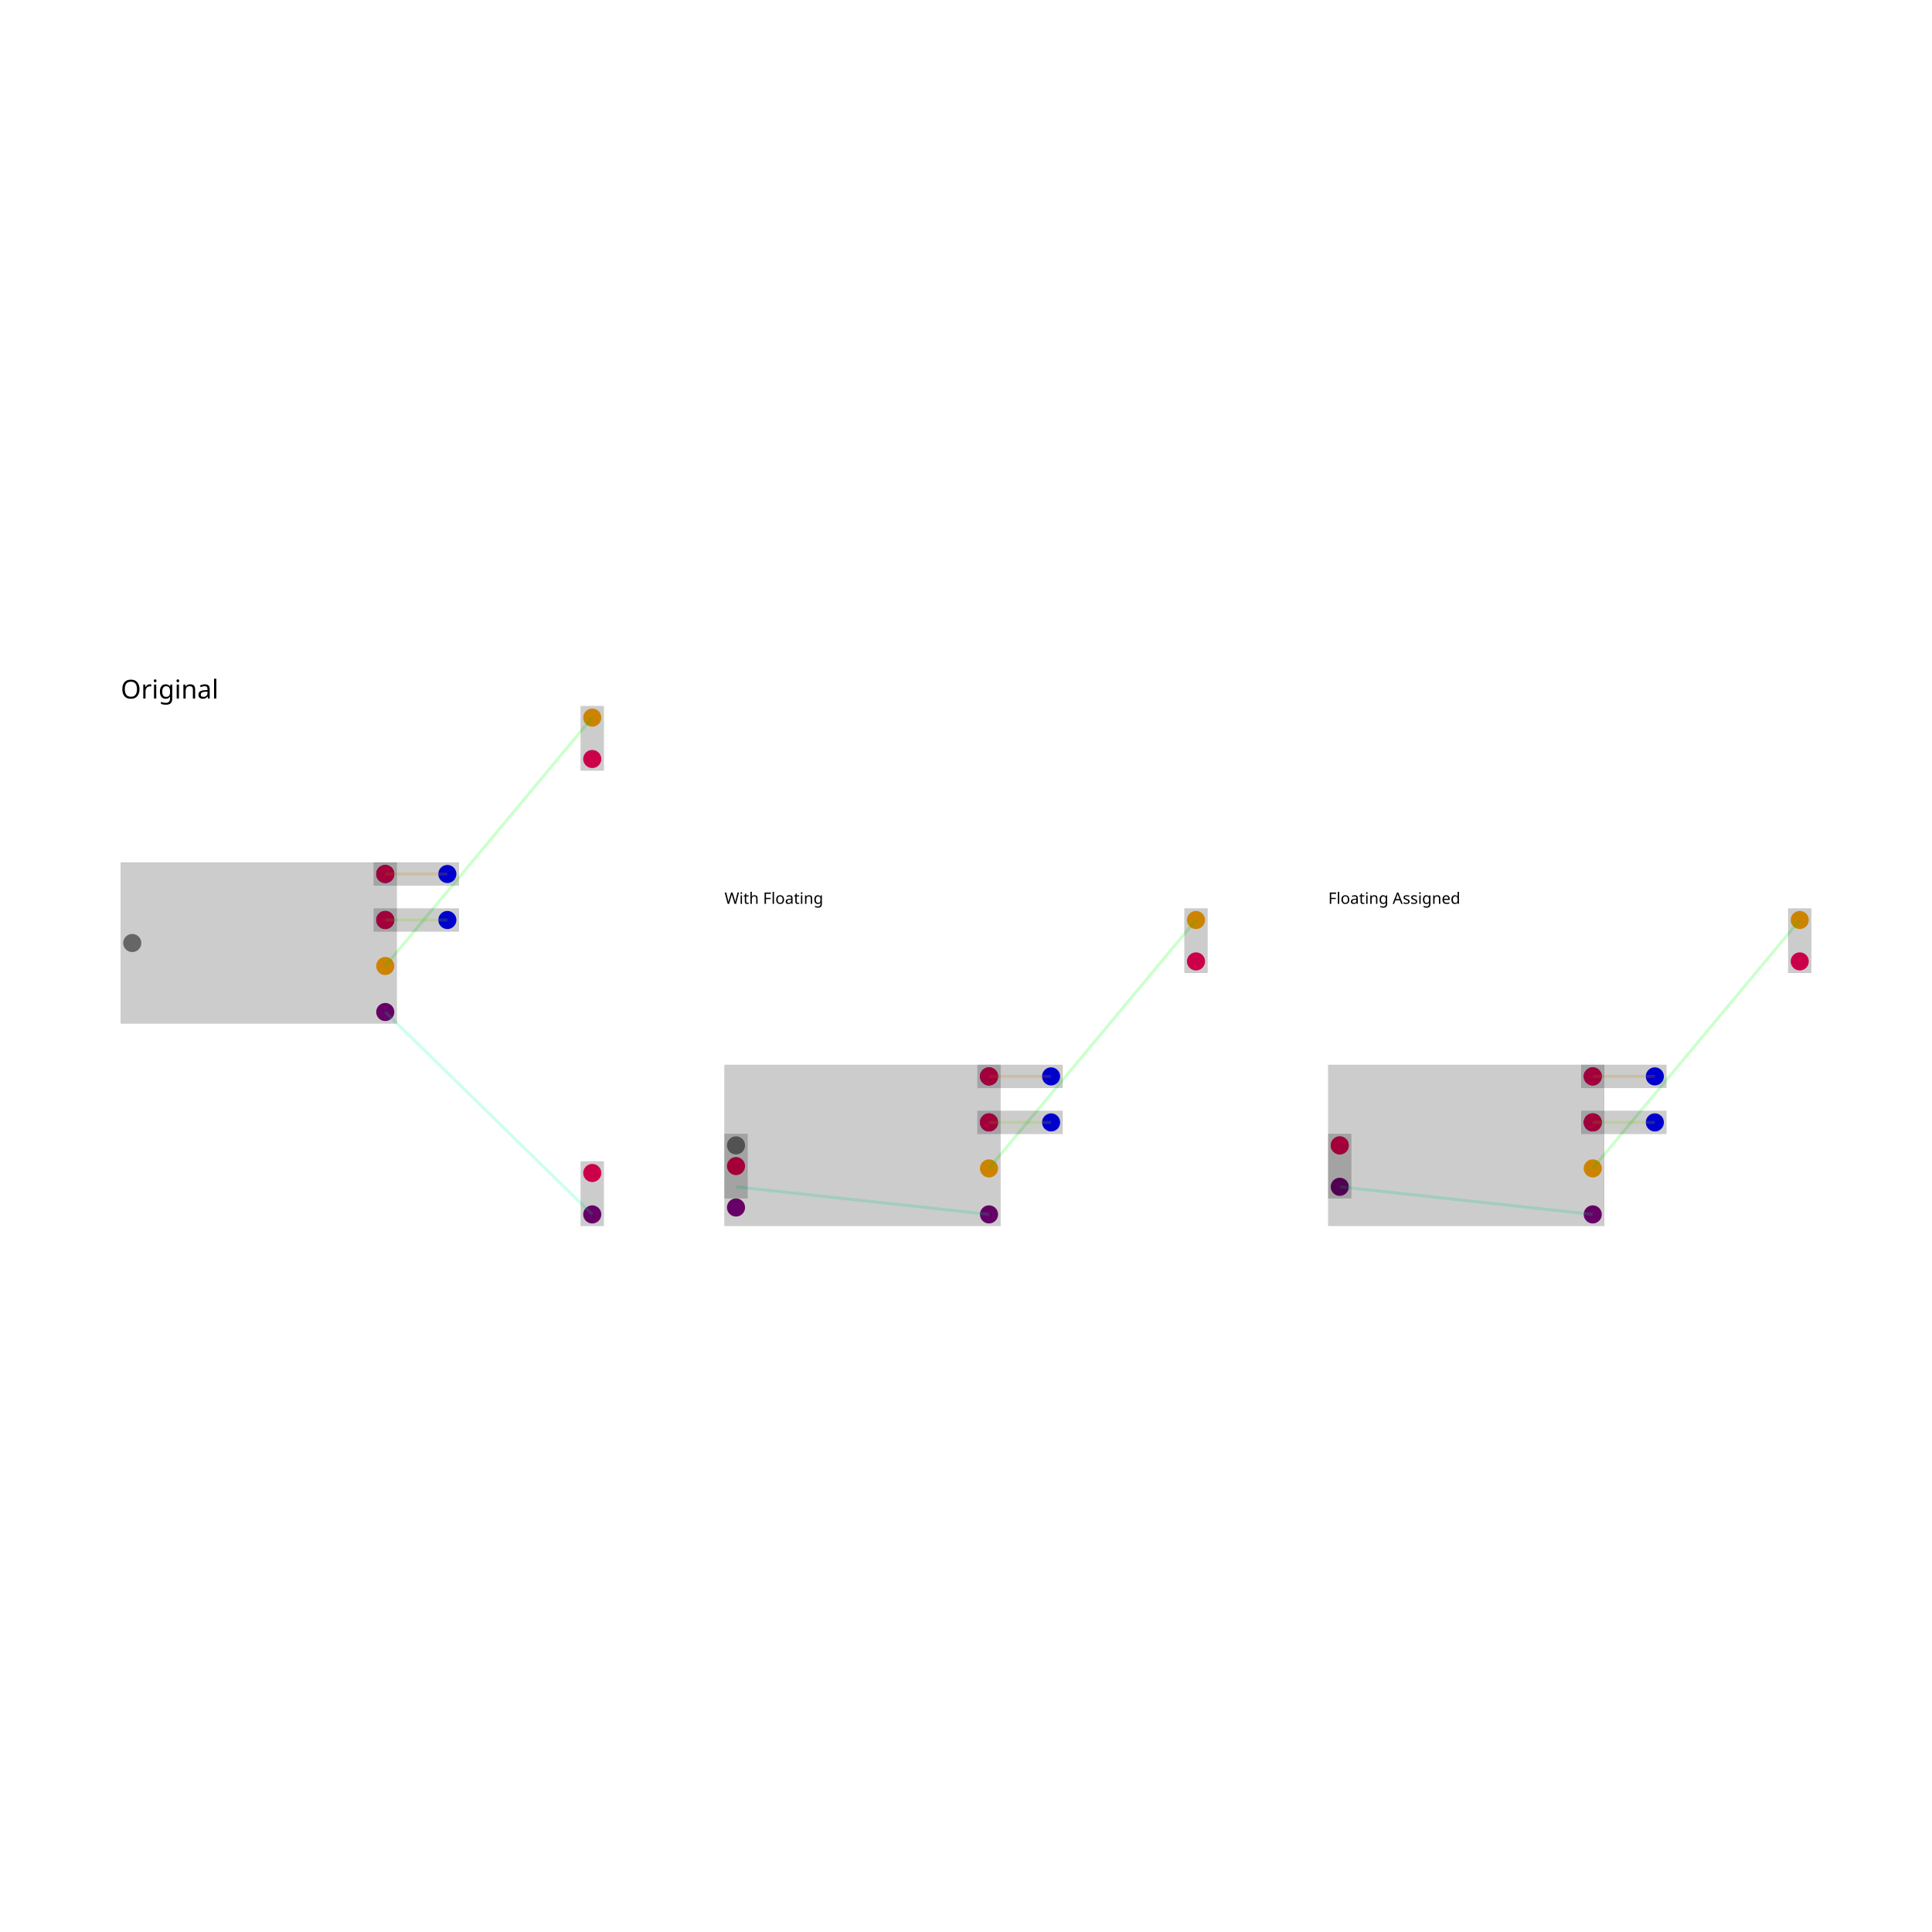
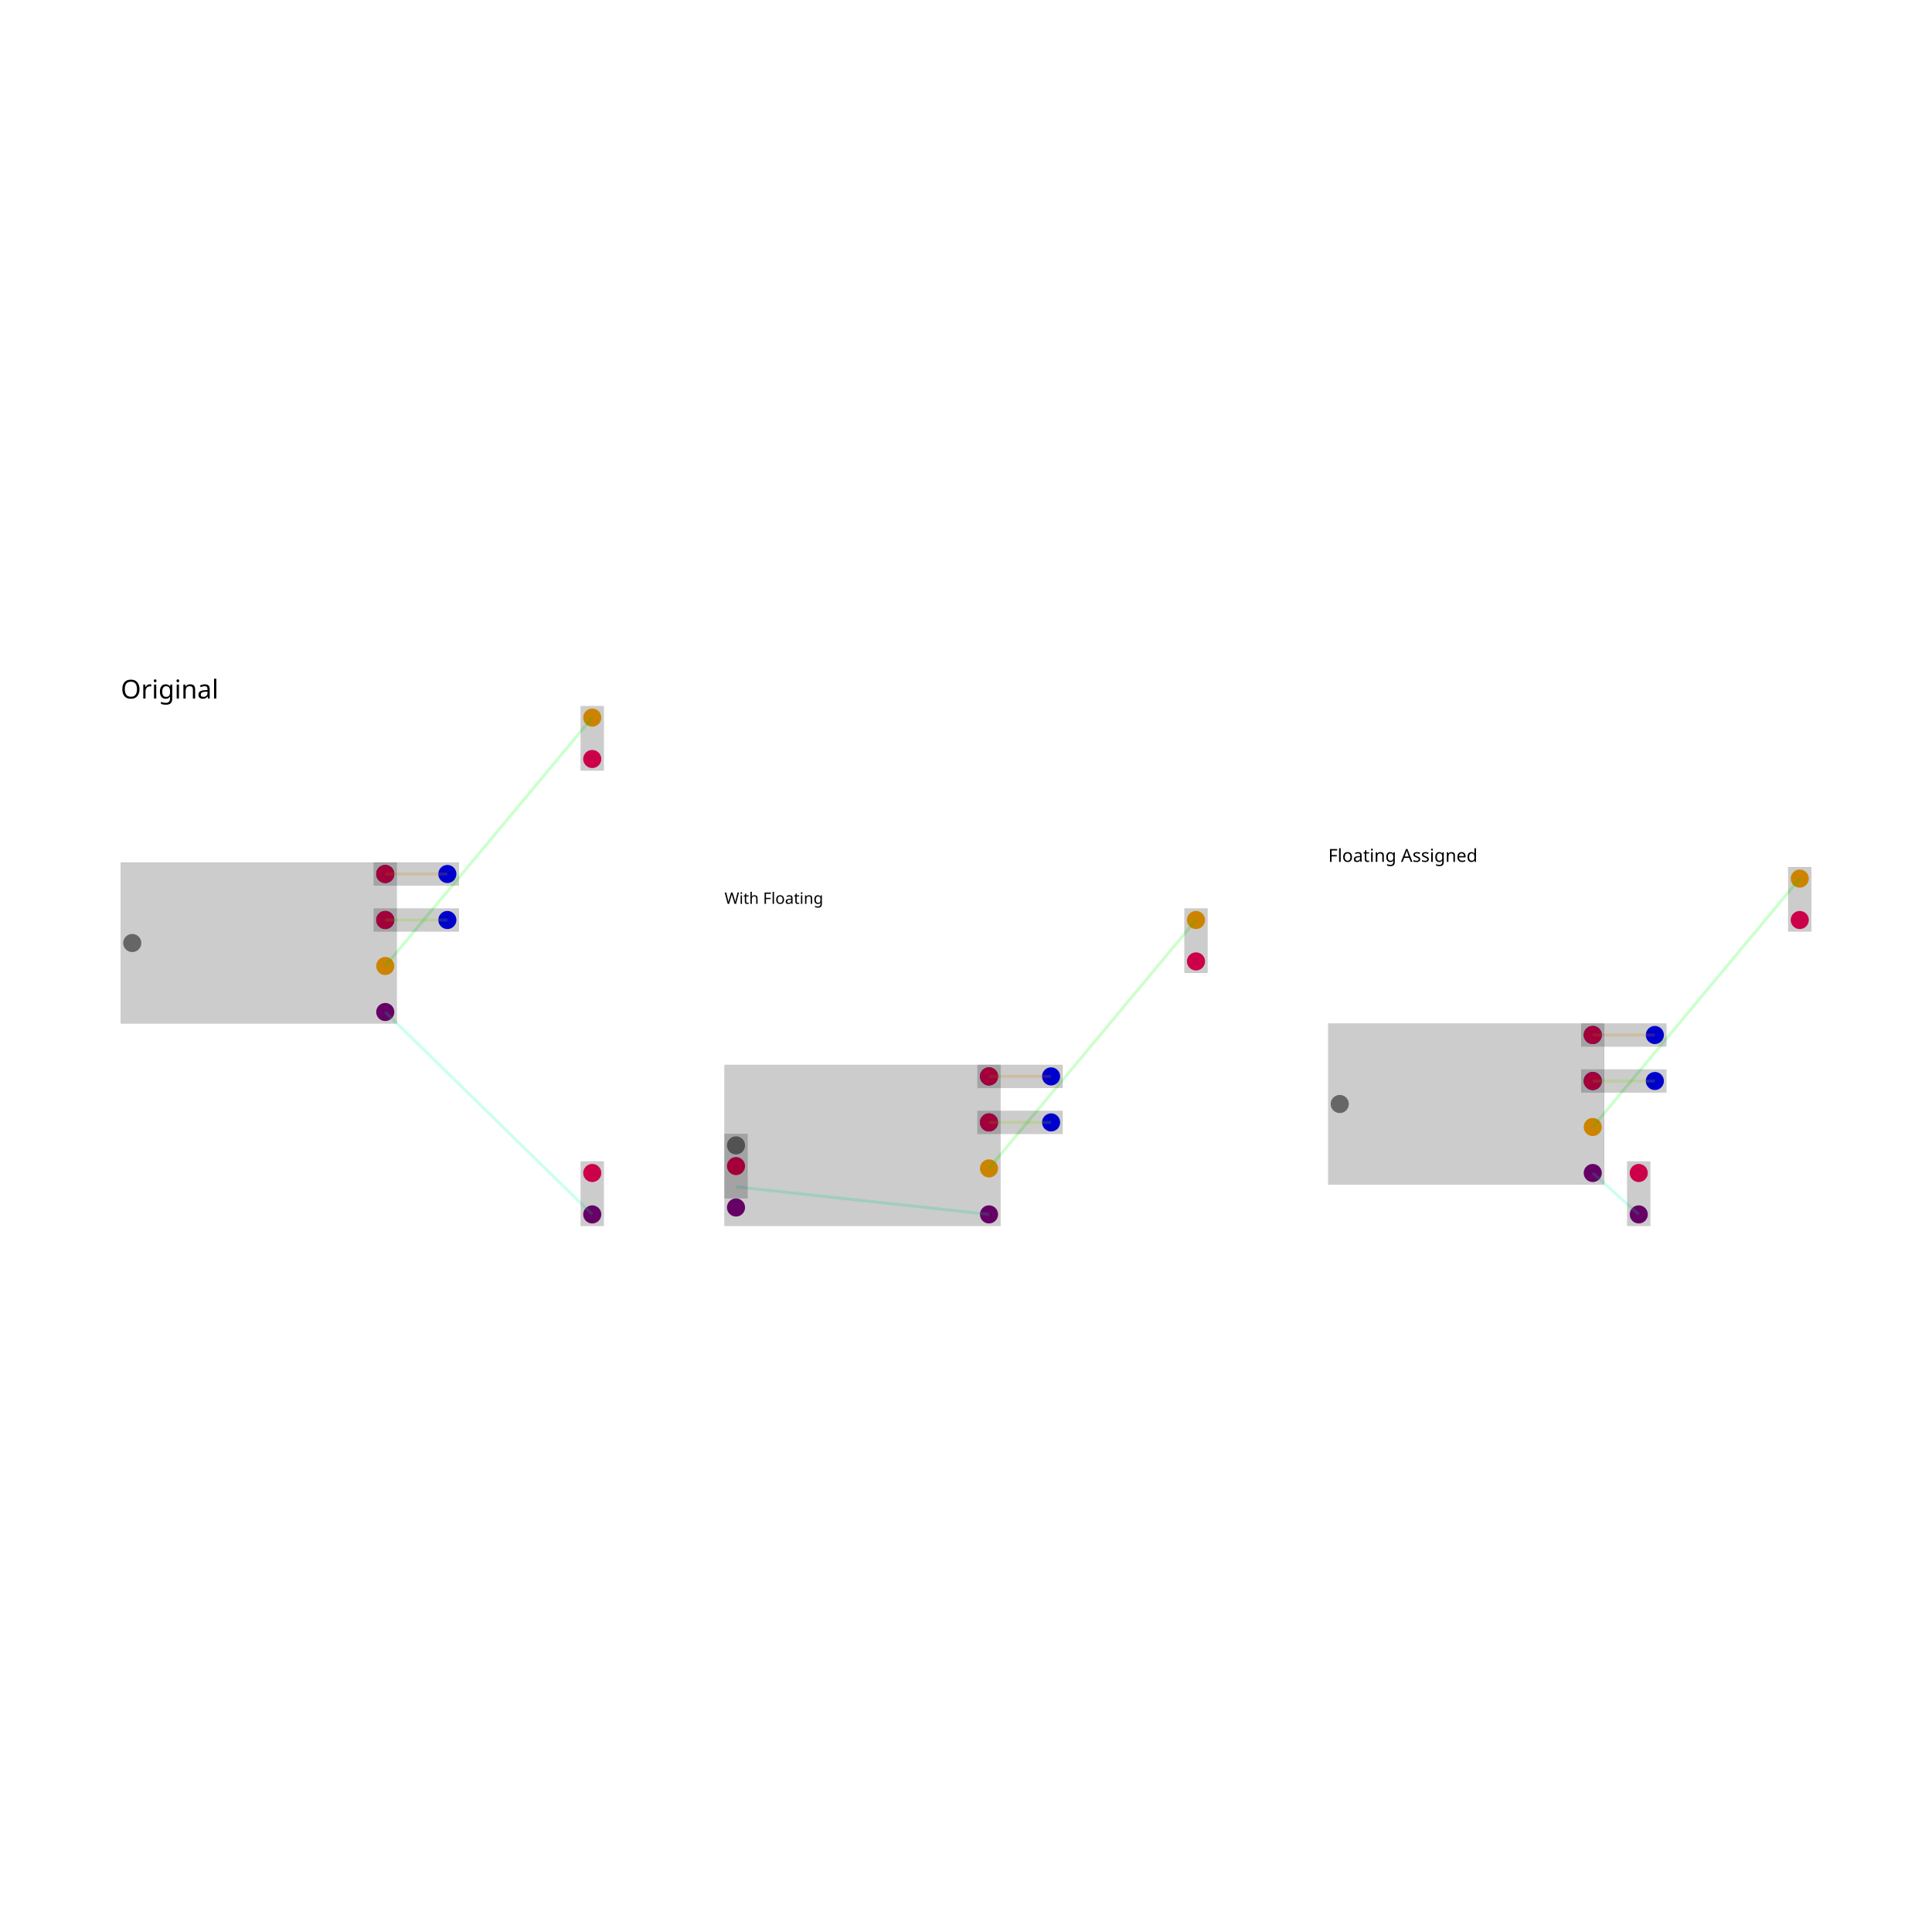
<svg xmlns="http://www.w3.org/2000/svg" width="640" height="640" viewBox="0 0 640 640">
  <rect width="100%" height="100%" fill="white" />
  <g>
    <circle data-type="point" data-label="schematic_component_0_center component_center center_schematic_component_0" data-x="0" data-y="0" cx="43.81" cy="312.381" r="3" fill="gray" />
  </g>
  <g>
    <circle data-type="point" data-label="schematic_port_0 normal unnamedsubcircuit13_connectivity_net0" data-x="1.1" data-y="0.30000000000000004" cx="127.619" cy="289.524" r="3" fill="blue" />
  </g>
  <g>
    <circle data-type="point" data-label="schematic_port_1 normal unnamedsubcircuit13_connectivity_net1" data-x="1.1" data-y="0.09999999999999998" cx="127.619" cy="304.762" r="3" fill="blue" />
  </g>
  <g>
    <circle data-type="point" data-label="schematic_port_2 vcc unnamedsubcircuit13_connectivity_net2" data-x="1.1" data-y="-0.10000000000000003" cx="127.619" cy="320" r="3" fill="orange" />
  </g>
  <g>
    <circle data-type="point" data-label="schematic_port_3 gnd unnamedsubcircuit13_connectivity_net3" data-x="1.1" data-y="-0.30000000000000004" cx="127.619" cy="335.238" r="3" fill="purple" />
  </g>
  <g>
    <circle data-type="point" data-label="schematic_net_label_0_pin gnd unnamedsubcircuit13_connectivity_net3" data-x="2" data-y="-1.18" cx="196.19" cy="402.286" r="3" fill="purple" />
  </g>
  <g>
    <circle data-type="point" data-label="schematic_net_label_0_center netlabel_center schematic_net_label_0_center" data-x="2" data-y="-1" cx="196.19" cy="388.571" r="3" fill="hsl(338.4, 100%, 50%, 1)" />
  </g>
  <g>
    <circle data-type="point" data-label="schematic_net_label_1_pin vcc unnamedsubcircuit13_connectivity_net2" data-x="2" data-y="0.98" cx="196.19" cy="237.714" r="3" fill="orange" />
  </g>
  <g>
    <circle data-type="point" data-label="schematic_net_label_1_center netlabel_center schematic_net_label_1_center" data-x="2" data-y="0.8" cx="196.19" cy="251.429" r="3" fill="hsl(338.4, 100%, 50%, 1)" />
  </g>
  <g>
    <circle data-type="point" data-label="schematic_net_label_2_pin normal unnamedsubcircuit13_connectivity_net0" data-x="1.37" data-y="0.30000000000000004" cx="148.19" cy="289.524" r="3" fill="blue" />
  </g>
  <g>
    <circle data-type="point" data-label="schematic_net_label_2_center netlabel_center schematic_net_label_2_center" data-x="1.1" data-y="0.30000000000000004" cx="127.619" cy="289.524" r="3" fill="hsl(338.4, 100%, 50%, 1)" />
  </g>
  <g>
    <circle data-type="point" data-label="schematic_net_label_3_pin normal unnamedsubcircuit13_connectivity_net1" data-x="1.37" data-y="0.09999999999999998" cx="148.19" cy="304.762" r="3" fill="blue" />
  </g>
  <g>
    <circle data-type="point" data-label="schematic_net_label_3_center netlabel_center schematic_net_label_3_center" data-x="1.1" data-y="0.09999999999999998" cx="127.619" cy="304.762" r="3" fill="hsl(338.4, 100%, 50%, 1)" />
  </g>
  <g>
    <circle data-type="point" data-label="schematic_component_0_center component_center center_schematic_component_0" data-x="2.625" data-y="-0.8799999999999997" cx="243.81" cy="379.429" r="3" fill="gray" />
  </g>
  <g>
    <circle data-type="point" data-label="schematic_port_0 normal unnamedsubcircuit13_connectivity_net0" data-x="3.725" data-y="-0.5799999999999996" cx="327.619" cy="356.571" r="3" fill="blue" />
  </g>
  <g>
    <circle data-type="point" data-label="schematic_port_1 normal unnamedsubcircuit13_connectivity_net1" data-x="3.725" data-y="-0.7799999999999997" cx="327.619" cy="371.81" r="3" fill="blue" />
  </g>
  <g>
    <circle data-type="point" data-label="schematic_port_2 vcc unnamedsubcircuit13_connectivity_net2" data-x="3.725" data-y="-0.9799999999999998" cx="327.619" cy="387.048" r="3" fill="orange" />
  </g>
  <g>
    <circle data-type="point" data-label="schematic_port_3 gnd unnamedsubcircuit13_connectivity_net3" data-x="3.725" data-y="-1.1799999999999997" cx="327.619" cy="402.286" r="3" fill="purple" />
  </g>
  <g>
    <circle data-type="point" data-label="schematic_net_label_0_pin gnd unnamedsubcircuit13_connectivity_net3" data-x="2.625" data-y="-1.1499999999999995" cx="243.81" cy="400" r="3" fill="purple" />
  </g>
  <g>
    <circle data-type="point" data-label="schematic_net_label_0_center netlabel_center schematic_net_label_0_center" data-x="2.625" data-y="-0.9699999999999996" cx="243.81" cy="386.286" r="3" fill="hsl(338.4, 100%, 50%, 1)" />
  </g>
  <g>
    <circle data-type="point" data-label="schematic_net_label_1_pin vcc unnamedsubcircuit13_connectivity_net2" data-x="4.625" data-y="0.10000000000000031" cx="396.19" cy="304.762" r="3" fill="orange" />
  </g>
  <g>
    <circle data-type="point" data-label="schematic_net_label_1_center netlabel_center schematic_net_label_1_center" data-x="4.625" data-y="-0.07999999999999963" cx="396.19" cy="318.476" r="3" fill="hsl(338.4, 100%, 50%, 1)" />
  </g>
  <g>
    <circle data-type="point" data-label="schematic_net_label_2_pin normal unnamedsubcircuit13_connectivity_net0" data-x="3.995" data-y="-0.5799999999999996" cx="348.19" cy="356.571" r="3" fill="blue" />
  </g>
  <g>
    <circle data-type="point" data-label="schematic_net_label_2_center netlabel_center schematic_net_label_2_center" data-x="3.725" data-y="-0.5799999999999996" cx="327.619" cy="356.571" r="3" fill="hsl(338.4, 100%, 50%, 1)" />
  </g>
  <g>
    <circle data-type="point" data-label="schematic_net_label_3_pin normal unnamedsubcircuit13_connectivity_net1" data-x="3.995" data-y="-0.7799999999999997" cx="348.19" cy="371.81" r="3" fill="blue" />
  </g>
  <g>
    <circle data-type="point" data-label="schematic_net_label_3_center netlabel_center schematic_net_label_3_center" data-x="3.725" data-y="-0.7799999999999997" cx="327.619" cy="371.81" r="3" fill="hsl(338.4, 100%, 50%, 1)" />
  </g>
  <g>
-     <circle data-type="point" data-label="schematic_component_0_center component_center center_schematic_component_0" data-x="5.249999999999999" data-y="-0.8799999999999997" cx="443.81" cy="379.429" r="3" fill="gray" />
-   </g>
-   <g>
-     <circle data-type="point" data-label="schematic_port_0 normal unnamedsubcircuit13_connectivity_net0" data-x="6.35" data-y="-0.5799999999999996" cx="527.619" cy="356.571" r="3" fill="blue" />
-   </g>
-   <g>
-     <circle data-type="point" data-label="schematic_port_1 normal unnamedsubcircuit13_connectivity_net1" data-x="6.35" data-y="-0.7799999999999997" cx="527.619" cy="371.81" r="3" fill="blue" />
-   </g>
-   <g>
-     <circle data-type="point" data-label="schematic_port_2 vcc unnamedsubcircuit13_connectivity_net2" data-x="6.35" data-y="-0.9799999999999998" cx="527.619" cy="387.048" r="3" fill="orange" />
-   </g>
-   <g>
-     <circle data-type="point" data-label="schematic_port_3 gnd unnamedsubcircuit13_connectivity_net3" data-x="6.35" data-y="-1.1799999999999997" cx="527.619" cy="402.286" r="3" fill="purple" />
-   </g>
-   <g>
-     <circle data-type="point" data-label="schematic_net_label_0_pin gnd unnamedsubcircuit13_connectivity_net3" data-x="5.249999999999999" data-y="-1.0599999999999996" cx="443.81" cy="393.143" r="3" fill="purple" />
-   </g>
-   <g>
-     <circle data-type="point" data-label="schematic_net_label_0_center netlabel_center schematic_net_label_0_center" data-x="5.249999999999999" data-y="-0.8799999999999997" cx="443.81" cy="379.429" r="3" fill="hsl(338.4, 100%, 50%, 1)" />
-   </g>
-   <g>
-     <circle data-type="point" data-label="schematic_net_label_1_pin vcc unnamedsubcircuit13_connectivity_net2" data-x="7.249999999999999" data-y="0.10000000000000031" cx="596.19" cy="304.762" r="3" fill="orange" />
-   </g>
-   <g>
-     <circle data-type="point" data-label="schematic_net_label_1_center netlabel_center schematic_net_label_1_center" data-x="7.249999999999999" data-y="-0.07999999999999963" cx="596.19" cy="318.476" r="3" fill="hsl(338.4, 100%, 50%, 1)" />
-   </g>
-   <g>
-     <circle data-type="point" data-label="schematic_net_label_2_pin normal unnamedsubcircuit13_connectivity_net0" data-x="6.619999999999999" data-y="-0.5799999999999996" cx="548.19" cy="356.571" r="3" fill="blue" />
-   </g>
-   <g>
-     <circle data-type="point" data-label="schematic_net_label_2_center netlabel_center schematic_net_label_2_center" data-x="6.35" data-y="-0.5799999999999996" cx="527.619" cy="356.571" r="3" fill="hsl(338.4, 100%, 50%, 1)" />
-   </g>
-   <g>
-     <circle data-type="point" data-label="schematic_net_label_3_pin normal unnamedsubcircuit13_connectivity_net1" data-x="6.619999999999999" data-y="-0.7799999999999997" cx="548.19" cy="371.81" r="3" fill="blue" />
-   </g>
-   <g>
-     <circle data-type="point" data-label="schematic_net_label_3_center netlabel_center schematic_net_label_3_center" data-x="6.35" data-y="-0.7799999999999997" cx="527.619" cy="371.81" r="3" fill="hsl(338.4, 100%, 50%, 1)" />
+     <circle data-type="point" data-label="schematic_component_0_center component_center center_schematic_component_0" data-x="5.249999999999999" data-y="-0.6999999999999997" cx="443.81" cy="365.714" r="3" fill="gray" />
+   </g>
+   <g>
+     <circle data-type="point" data-label="schematic_port_0 normal unnamedsubcircuit13_connectivity_net0" data-x="6.35" data-y="-0.3999999999999997" cx="527.619" cy="342.857" r="3" fill="blue" />
+   </g>
+   <g>
+     <circle data-type="point" data-label="schematic_port_1 normal unnamedsubcircuit13_connectivity_net1" data-x="6.35" data-y="-0.5999999999999998" cx="527.619" cy="358.095" r="3" fill="blue" />
+   </g>
+   <g>
+     <circle data-type="point" data-label="schematic_port_2 vcc unnamedsubcircuit13_connectivity_net2" data-x="6.35" data-y="-0.7999999999999998" cx="527.619" cy="373.333" r="3" fill="orange" />
+   </g>
+   <g>
+     <circle data-type="point" data-label="schematic_port_3 gnd unnamedsubcircuit13_connectivity_net3" data-x="6.35" data-y="-0.9999999999999998" cx="527.619" cy="388.571" r="3" fill="purple" />
+   </g>
+   <g>
+     <circle data-type="point" data-label="schematic_net_label_0_pin gnd unnamedsubcircuit13_connectivity_net3" data-x="6.549999999999999" data-y="-1.1799999999999997" cx="542.857" cy="402.286" r="3" fill="purple" />
+   </g>
+   <g>
+     <circle data-type="point" data-label="schematic_net_label_0_center netlabel_center schematic_net_label_0_center" data-x="6.549999999999999" data-y="-0.9999999999999998" cx="542.857" cy="388.571" r="3" fill="hsl(338.4, 100%, 50%, 1)" />
+   </g>
+   <g>
+     <circle data-type="point" data-label="schematic_net_label_1_pin vcc unnamedsubcircuit13_connectivity_net2" data-x="7.249999999999999" data-y="0.28000000000000025" cx="596.19" cy="291.048" r="3" fill="orange" />
+   </g>
+   <g>
+     <circle data-type="point" data-label="schematic_net_label_1_center netlabel_center schematic_net_label_1_center" data-x="7.249999999999999" data-y="0.10000000000000031" cx="596.19" cy="304.762" r="3" fill="hsl(338.4, 100%, 50%, 1)" />
+   </g>
+   <g>
+     <circle data-type="point" data-label="schematic_net_label_2_pin normal unnamedsubcircuit13_connectivity_net0" data-x="6.619999999999999" data-y="-0.3999999999999997" cx="548.19" cy="342.857" r="3" fill="blue" />
+   </g>
+   <g>
+     <circle data-type="point" data-label="schematic_net_label_2_center netlabel_center schematic_net_label_2_center" data-x="6.35" data-y="-0.3999999999999997" cx="527.619" cy="342.857" r="3" fill="hsl(338.4, 100%, 50%, 1)" />
+   </g>
+   <g>
+     <circle data-type="point" data-label="schematic_net_label_3_pin normal unnamedsubcircuit13_connectivity_net1" data-x="6.619999999999999" data-y="-0.5999999999999998" cx="548.19" cy="358.095" r="3" fill="blue" />
+   </g>
+   <g>
+     <circle data-type="point" data-label="schematic_net_label_3_center netlabel_center schematic_net_label_3_center" data-x="6.35" data-y="-0.5999999999999998" cx="527.619" cy="358.095" r="3" fill="hsl(338.4, 100%, 50%, 1)" />
  </g>
  <g>
    <polyline data-points="1.1,0.30000000000000004 1.37,0.30000000000000004" data-type="line" data-label="" points="127.619,289.524 148.19,289.524" fill="none" stroke="hsl(40, 100%, 50%, 0.2)" stroke-width="1" />
  </g>
  <g>
    <polyline data-points="1.1,0.09999999999999998 1.37,0.09999999999999998" data-type="line" data-label="" points="127.619,304.762 148.19,304.762" fill="none" stroke="hsl(80, 100%, 50%, 0.2)" stroke-width="1" />
  </g>
  <g>
    <polyline data-points="1.1,-0.10000000000000003 2,0.98" data-type="line" data-label="" points="127.619,320 196.19,237.714" fill="none" stroke="hsl(120, 100%, 50%, 0.2)" stroke-width="1" />
  </g>
  <g>
    <polyline data-points="1.1,-0.30000000000000004 2,-1.18" data-type="line" data-label="" points="127.619,335.238 196.19,402.286" fill="none" stroke="hsl(160, 100%, 50%, 0.2)" stroke-width="1" />
  </g>
  <g>
    <polyline data-points="3.725,-0.5799999999999996 3.995,-0.5799999999999996" data-type="line" data-label="" points="327.619,356.571 348.19,356.571" fill="none" stroke="hsl(40, 100%, 50%, 0.2)" stroke-width="1" />
  </g>
  <g>
    <polyline data-points="3.725,-0.7799999999999997 3.995,-0.7799999999999997" data-type="line" data-label="" points="327.619,371.81 348.19,371.81" fill="none" stroke="hsl(80, 100%, 50%, 0.2)" stroke-width="1" />
  </g>
  <g>
    <polyline data-points="3.725,-0.9799999999999998 4.625,0.10000000000000031" data-type="line" data-label="" points="327.619,387.048 396.19,304.762" fill="none" stroke="hsl(120, 100%, 50%, 0.2)" stroke-width="1" />
  </g>
  <g>
    <polyline data-points="3.725,-1.1799999999999997 2.625,-1.0599999999999996" data-type="line" data-label="" points="327.619,402.286 243.81,393.143" fill="none" stroke="hsl(160, 100%, 50%, 0.2)" stroke-width="1" />
  </g>
  <g>
-     <polyline data-points="6.35,-0.5799999999999996 6.619999999999999,-0.5799999999999996" data-type="line" data-label="" points="527.619,356.571 548.19,356.571" fill="none" stroke="hsl(40, 100%, 50%, 0.2)" stroke-width="1" />
-   </g>
-   <g>
-     <polyline data-points="6.35,-0.7799999999999997 6.619999999999999,-0.7799999999999997" data-type="line" data-label="" points="527.619,371.81 548.19,371.81" fill="none" stroke="hsl(80, 100%, 50%, 0.2)" stroke-width="1" />
-   </g>
-   <g>
-     <polyline data-points="6.35,-0.9799999999999998 7.249999999999999,0.10000000000000031" data-type="line" data-label="" points="527.619,387.048 596.19,304.762" fill="none" stroke="hsl(120, 100%, 50%, 0.2)" stroke-width="1" />
-   </g>
-   <g>
-     <polyline data-points="6.35,-1.1799999999999997 5.249999999999999,-1.0599999999999996" data-type="line" data-label="" points="527.619,402.286 443.81,393.143" fill="none" stroke="hsl(160, 100%, 50%, 0.2)" stroke-width="1" />
+     <polyline data-points="6.35,-0.3999999999999997 6.619999999999999,-0.3999999999999997" data-type="line" data-label="" points="527.619,342.857 548.19,342.857" fill="none" stroke="hsl(40, 100%, 50%, 0.2)" stroke-width="1" />
+   </g>
+   <g>
+     <polyline data-points="6.35,-0.5999999999999998 6.619999999999999,-0.5999999999999998" data-type="line" data-label="" points="527.619,358.095 548.19,358.095" fill="none" stroke="hsl(80, 100%, 50%, 0.2)" stroke-width="1" />
+   </g>
+   <g>
+     <polyline data-points="6.35,-0.7999999999999998 7.249999999999999,0.28000000000000025" data-type="line" data-label="" points="527.619,373.333 596.19,291.048" fill="none" stroke="hsl(120, 100%, 50%, 0.2)" stroke-width="1" />
+   </g>
+   <g>
+     <polyline data-points="6.35,-0.9999999999999998 6.549999999999999,-1.1799999999999997" data-type="line" data-label="" points="527.619,388.571 542.857,402.286" fill="none" stroke="hsl(160, 100%, 50%, 0.2)" stroke-width="1" />
  </g>
  <g>
    <rect data-type="rect" data-label="schematic_component_0" data-x="0.55" data-y="0" x="40" y="285.714" width="91.429" height="53.333" fill="rgba(0, 0, 0, 0.2)" stroke="black" stroke-width="0.013" />
  </g>
  <g>
    <rect data-type="rect" data-label="schematic_net_label_0" data-x="2" data-y="-1.0899999999999999" x="192.381" y="384.762" width="7.619" height="21.333" fill="rgba(0, 0, 0, 0.2)" stroke="black" stroke-width="0.013" />
  </g>
  <g>
    <rect data-type="rect" data-label="schematic_net_label_1" data-x="2" data-y="0.89" x="192.381" y="233.905" width="7.619" height="21.333" fill="rgba(0, 0, 0, 0.2)" stroke="black" stroke-width="0.013" />
  </g>
  <g>
    <rect data-type="rect" data-label="schematic_net_label_2" data-x="1.235" data-y="0.30000000000000004" x="123.81" y="285.714" width="28.19" height="7.619" fill="rgba(0, 0, 0, 0.2)" stroke="black" stroke-width="0.013" />
  </g>
  <g>
    <rect data-type="rect" data-label="schematic_net_label_3" data-x="1.235" data-y="0.09999999999999998" x="123.81" y="300.952" width="28.19" height="7.619" fill="rgba(0, 0, 0, 0.2)" stroke="black" stroke-width="0.013" />
  </g>
  <g>
    <rect data-type="rect" data-label="schematic_component_0" data-x="3.175" data-y="-0.8799999999999997" x="240" y="352.762" width="91.429" height="53.333" fill="rgba(0, 0, 0, 0.2)" stroke="black" stroke-width="0.013" />
  </g>
  <g>
    <rect data-type="rect" data-label="schematic_net_label_0" data-x="2.625" data-y="-0.9699999999999996" x="240" y="375.619" width="7.619" height="21.333" fill="rgba(0, 0, 0, 0.2)" stroke="black" stroke-width="0.013" />
  </g>
  <g>
    <rect data-type="rect" data-label="schematic_net_label_1" data-x="4.625" data-y="0.010000000000000342" x="392.381" y="300.952" width="7.619" height="21.333" fill="rgba(0, 0, 0, 0.2)" stroke="black" stroke-width="0.013" />
  </g>
  <g>
    <rect data-type="rect" data-label="schematic_net_label_2" data-x="3.8600000000000003" data-y="-0.5799999999999996" x="323.81" y="352.762" width="28.19" height="7.619" fill="rgba(0, 0, 0, 0.2)" stroke="black" stroke-width="0.013" />
  </g>
  <g>
    <rect data-type="rect" data-label="schematic_net_label_3" data-x="3.8600000000000003" data-y="-0.7799999999999997" x="323.81" y="368" width="28.19" height="7.619" fill="rgba(0, 0, 0, 0.2)" stroke="black" stroke-width="0.013" />
  </g>
  <g>
-     <rect data-type="rect" data-label="schematic_component_0" data-x="5.799999999999999" data-y="-0.8799999999999997" x="440" y="352.762" width="91.429" height="53.333" fill="rgba(0, 0, 0, 0.2)" stroke="black" stroke-width="0.013" />
-   </g>
-   <g>
-     <rect data-type="rect" data-label="schematic_net_label_0" data-x="5.249999999999999" data-y="-0.9699999999999996" x="440" y="375.619" width="7.619" height="21.333" fill="rgba(0, 0, 0, 0.2)" stroke="black" stroke-width="0.013" />
-   </g>
-   <g>
-     <rect data-type="rect" data-label="schematic_net_label_1" data-x="7.249999999999999" data-y="0.010000000000000342" x="592.381" y="300.952" width="7.619" height="21.333" fill="rgba(0, 0, 0, 0.2)" stroke="black" stroke-width="0.013" />
-   </g>
-   <g>
-     <rect data-type="rect" data-label="schematic_net_label_2" data-x="6.484999999999999" data-y="-0.5799999999999996" x="523.81" y="352.762" width="28.19" height="7.619" fill="rgba(0, 0, 0, 0.2)" stroke="black" stroke-width="0.013" />
-   </g>
-   <g>
-     <rect data-type="rect" data-label="schematic_net_label_3" data-x="6.484999999999999" data-y="-0.7799999999999997" x="523.81" y="368" width="28.19" height="7.619" fill="rgba(0, 0, 0, 0.2)" stroke="black" stroke-width="0.013" />
+     <rect data-type="rect" data-label="schematic_component_0" data-x="5.799999999999999" data-y="-0.6999999999999997" x="440" y="339.048" width="91.429" height="53.333" fill="rgba(0, 0, 0, 0.2)" stroke="black" stroke-width="0.013" />
+   </g>
+   <g>
+     <rect data-type="rect" data-label="schematic_net_label_0" data-x="6.549999999999999" data-y="-1.0899999999999999" x="539.048" y="384.762" width="7.619" height="21.333" fill="rgba(0, 0, 0, 0.2)" stroke="black" stroke-width="0.013" />
+   </g>
+   <g>
+     <rect data-type="rect" data-label="schematic_net_label_1" data-x="7.249999999999999" data-y="0.19000000000000028" x="592.381" y="287.238" width="7.619" height="21.333" fill="rgba(0, 0, 0, 0.2)" stroke="black" stroke-width="0.013" />
+   </g>
+   <g>
+     <rect data-type="rect" data-label="schematic_net_label_2" data-x="6.484999999999999" data-y="-0.3999999999999997" x="523.81" y="339.048" width="28.19" height="7.619" fill="rgba(0, 0, 0, 0.2)" stroke="black" stroke-width="0.013" />
+   </g>
+   <g>
+     <rect data-type="rect" data-label="schematic_net_label_3" data-x="6.484999999999999" data-y="-0.5999999999999998" x="523.81" y="354.286" width="28.19" height="7.619" fill="rgba(0, 0, 0, 0.2)" stroke="black" stroke-width="0.013" />
  </g>
  <text data-type="text" data-label="Original" data-x="-0.050000000000000044" data-y="1.03" x="40" y="233.905" fill="black" font-size="8.61" font-family="sans-serif" text-anchor="start" dominant-baseline="text-after-edge">Original</text>
  <text data-type="text" data-label="With Floating" data-x="2.575" data-y="0.15000000000000036" x="240" y="300.952" fill="black" font-size="5.257" font-family="sans-serif" text-anchor="start" dominant-baseline="text-after-edge">With Floating</text>
-   <text data-type="text" data-label="Floating Assigned" data-x="5.199999999999999" data-y="0.15000000000000036" x="440" y="300.952" fill="black" font-size="5.257" font-family="sans-serif" text-anchor="start" dominant-baseline="text-after-edge">Floating Assigned</text>
+   <text data-type="text" data-label="Floating Assigned" data-x="5.199999999999999" data-y="0.3300000000000003" x="440" y="287.238" fill="black" font-size="5.943" font-family="sans-serif" text-anchor="start" dominant-baseline="text-after-edge">Floating Assigned</text>
  <g id="crosshair" style="display: none">
    <line id="crosshair-h" y1="0" y2="640" stroke="#666" stroke-width="0.5" />
    <line id="crosshair-v" x1="0" x2="640" stroke="#666" stroke-width="0.5" />
    <text id="coordinates" font-family="monospace" font-size="12" fill="#666" />
  </g>
</svg>
